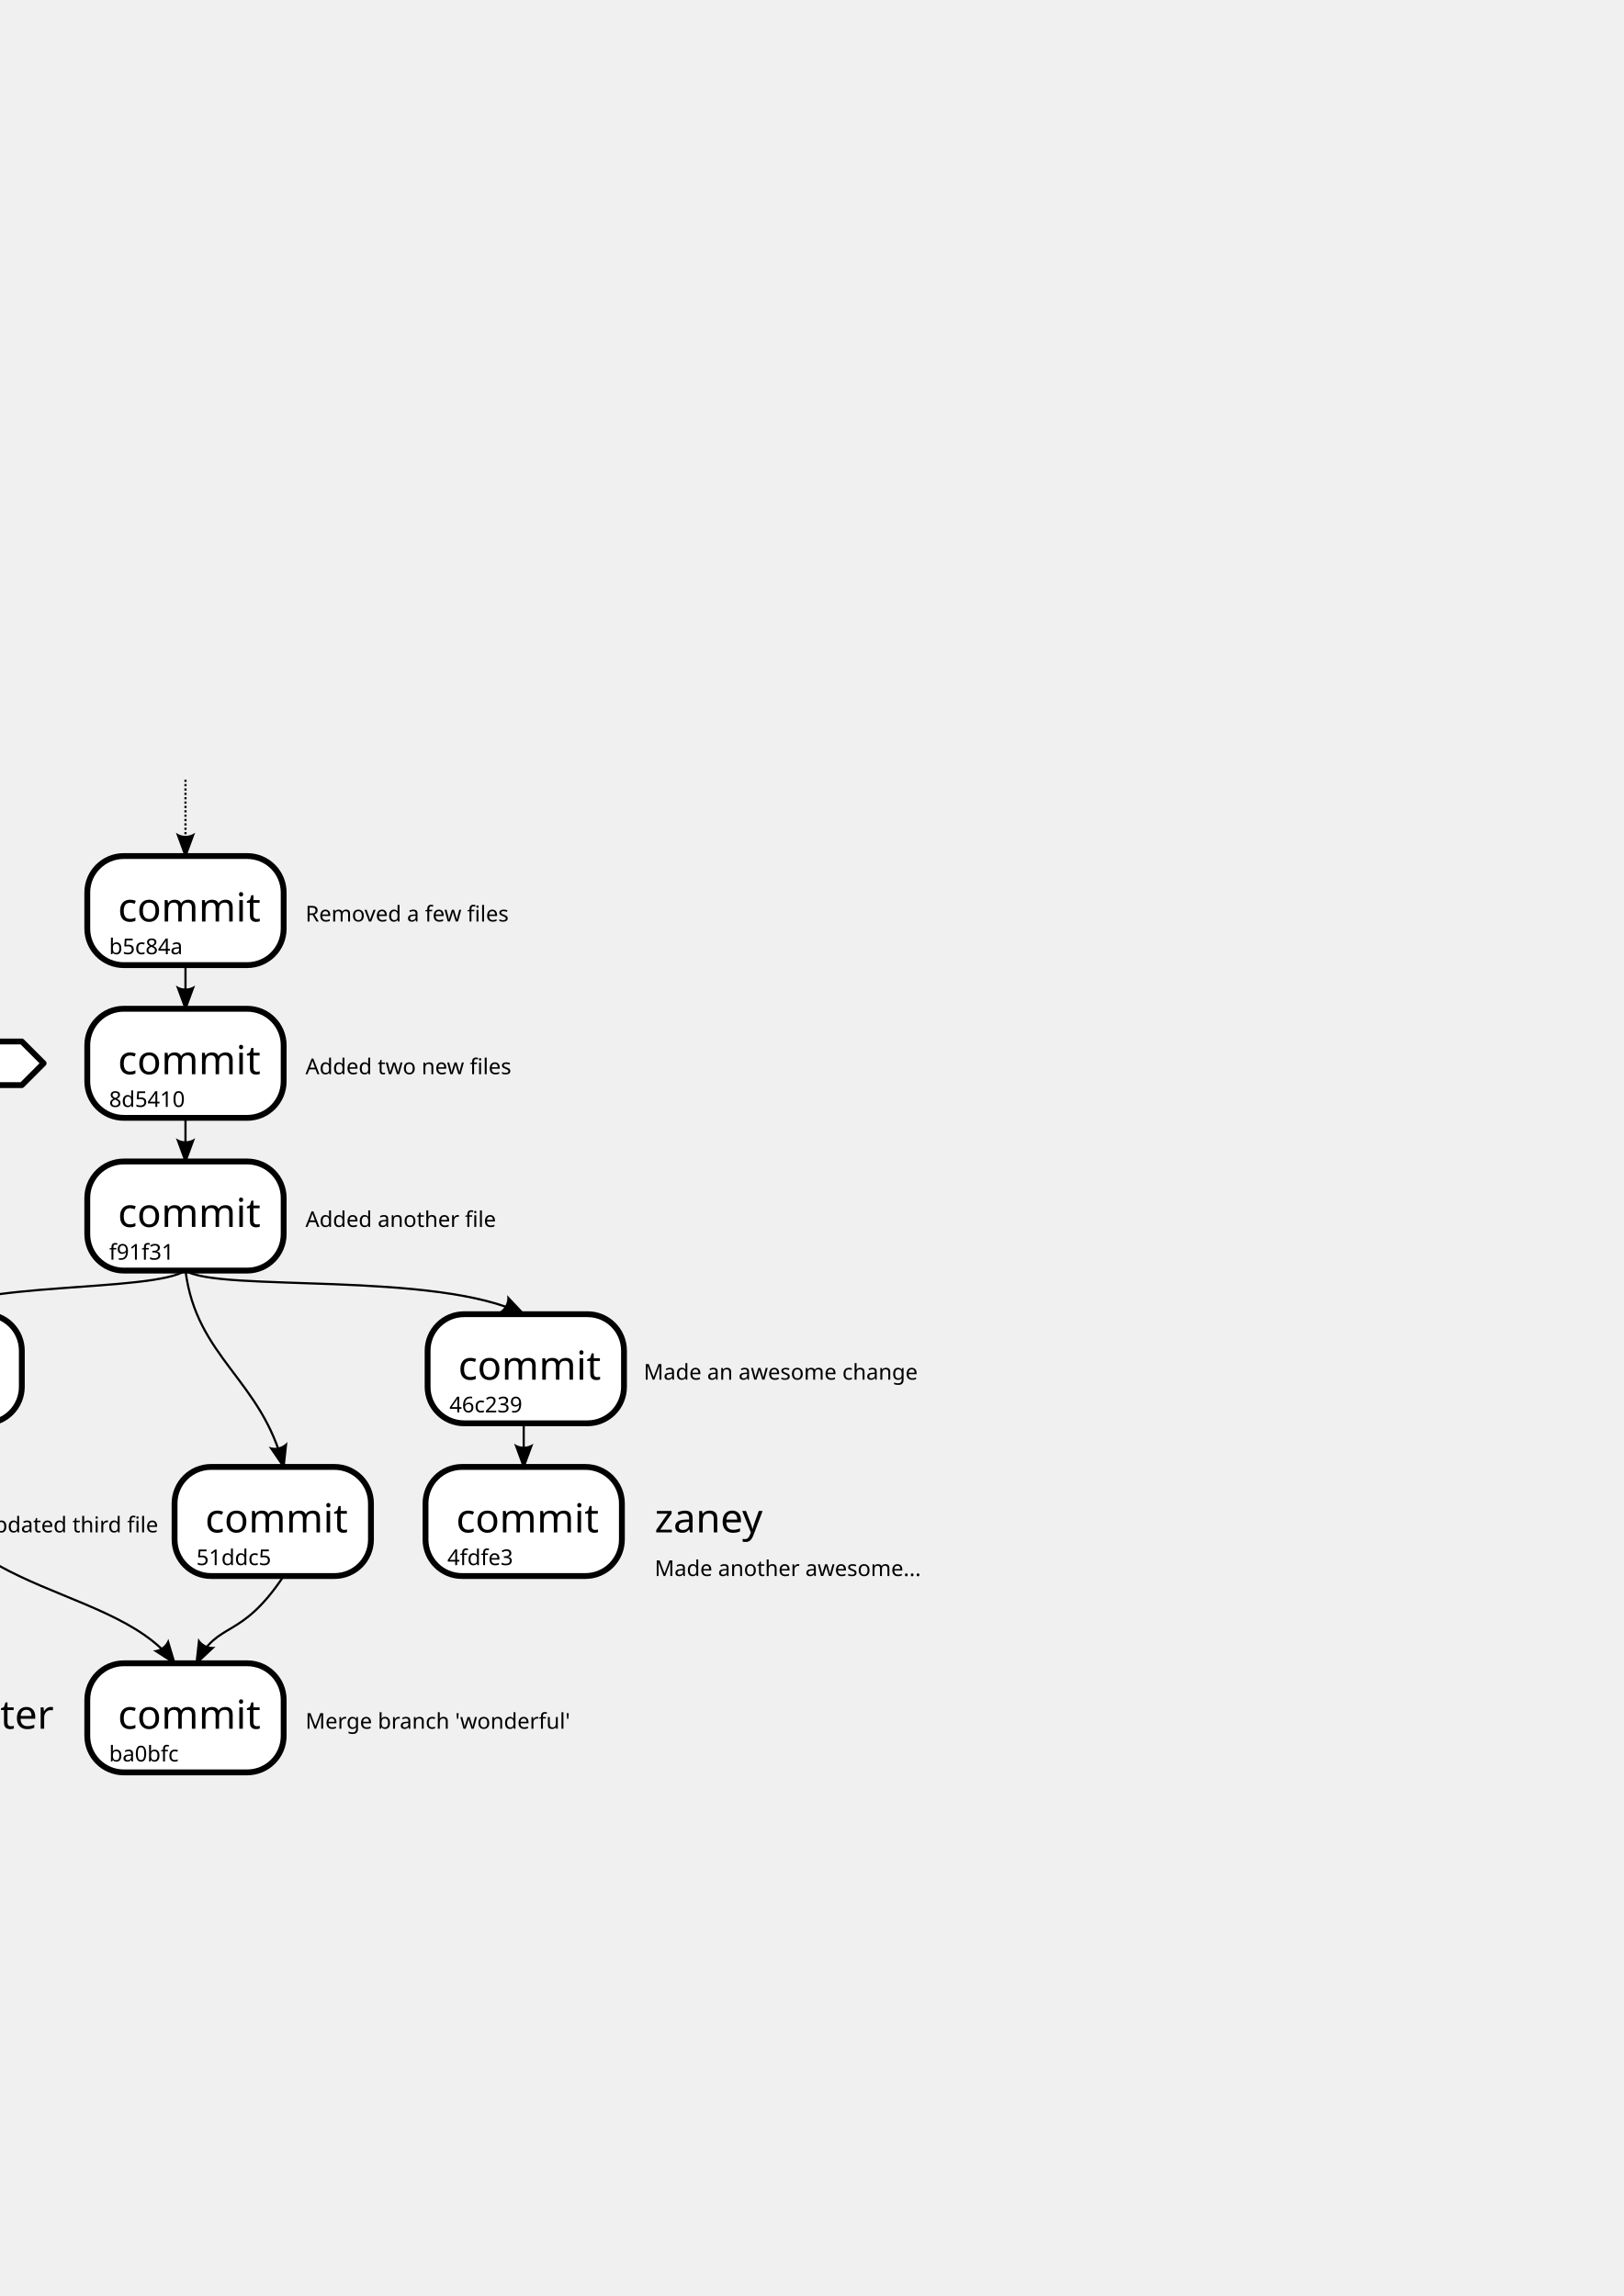
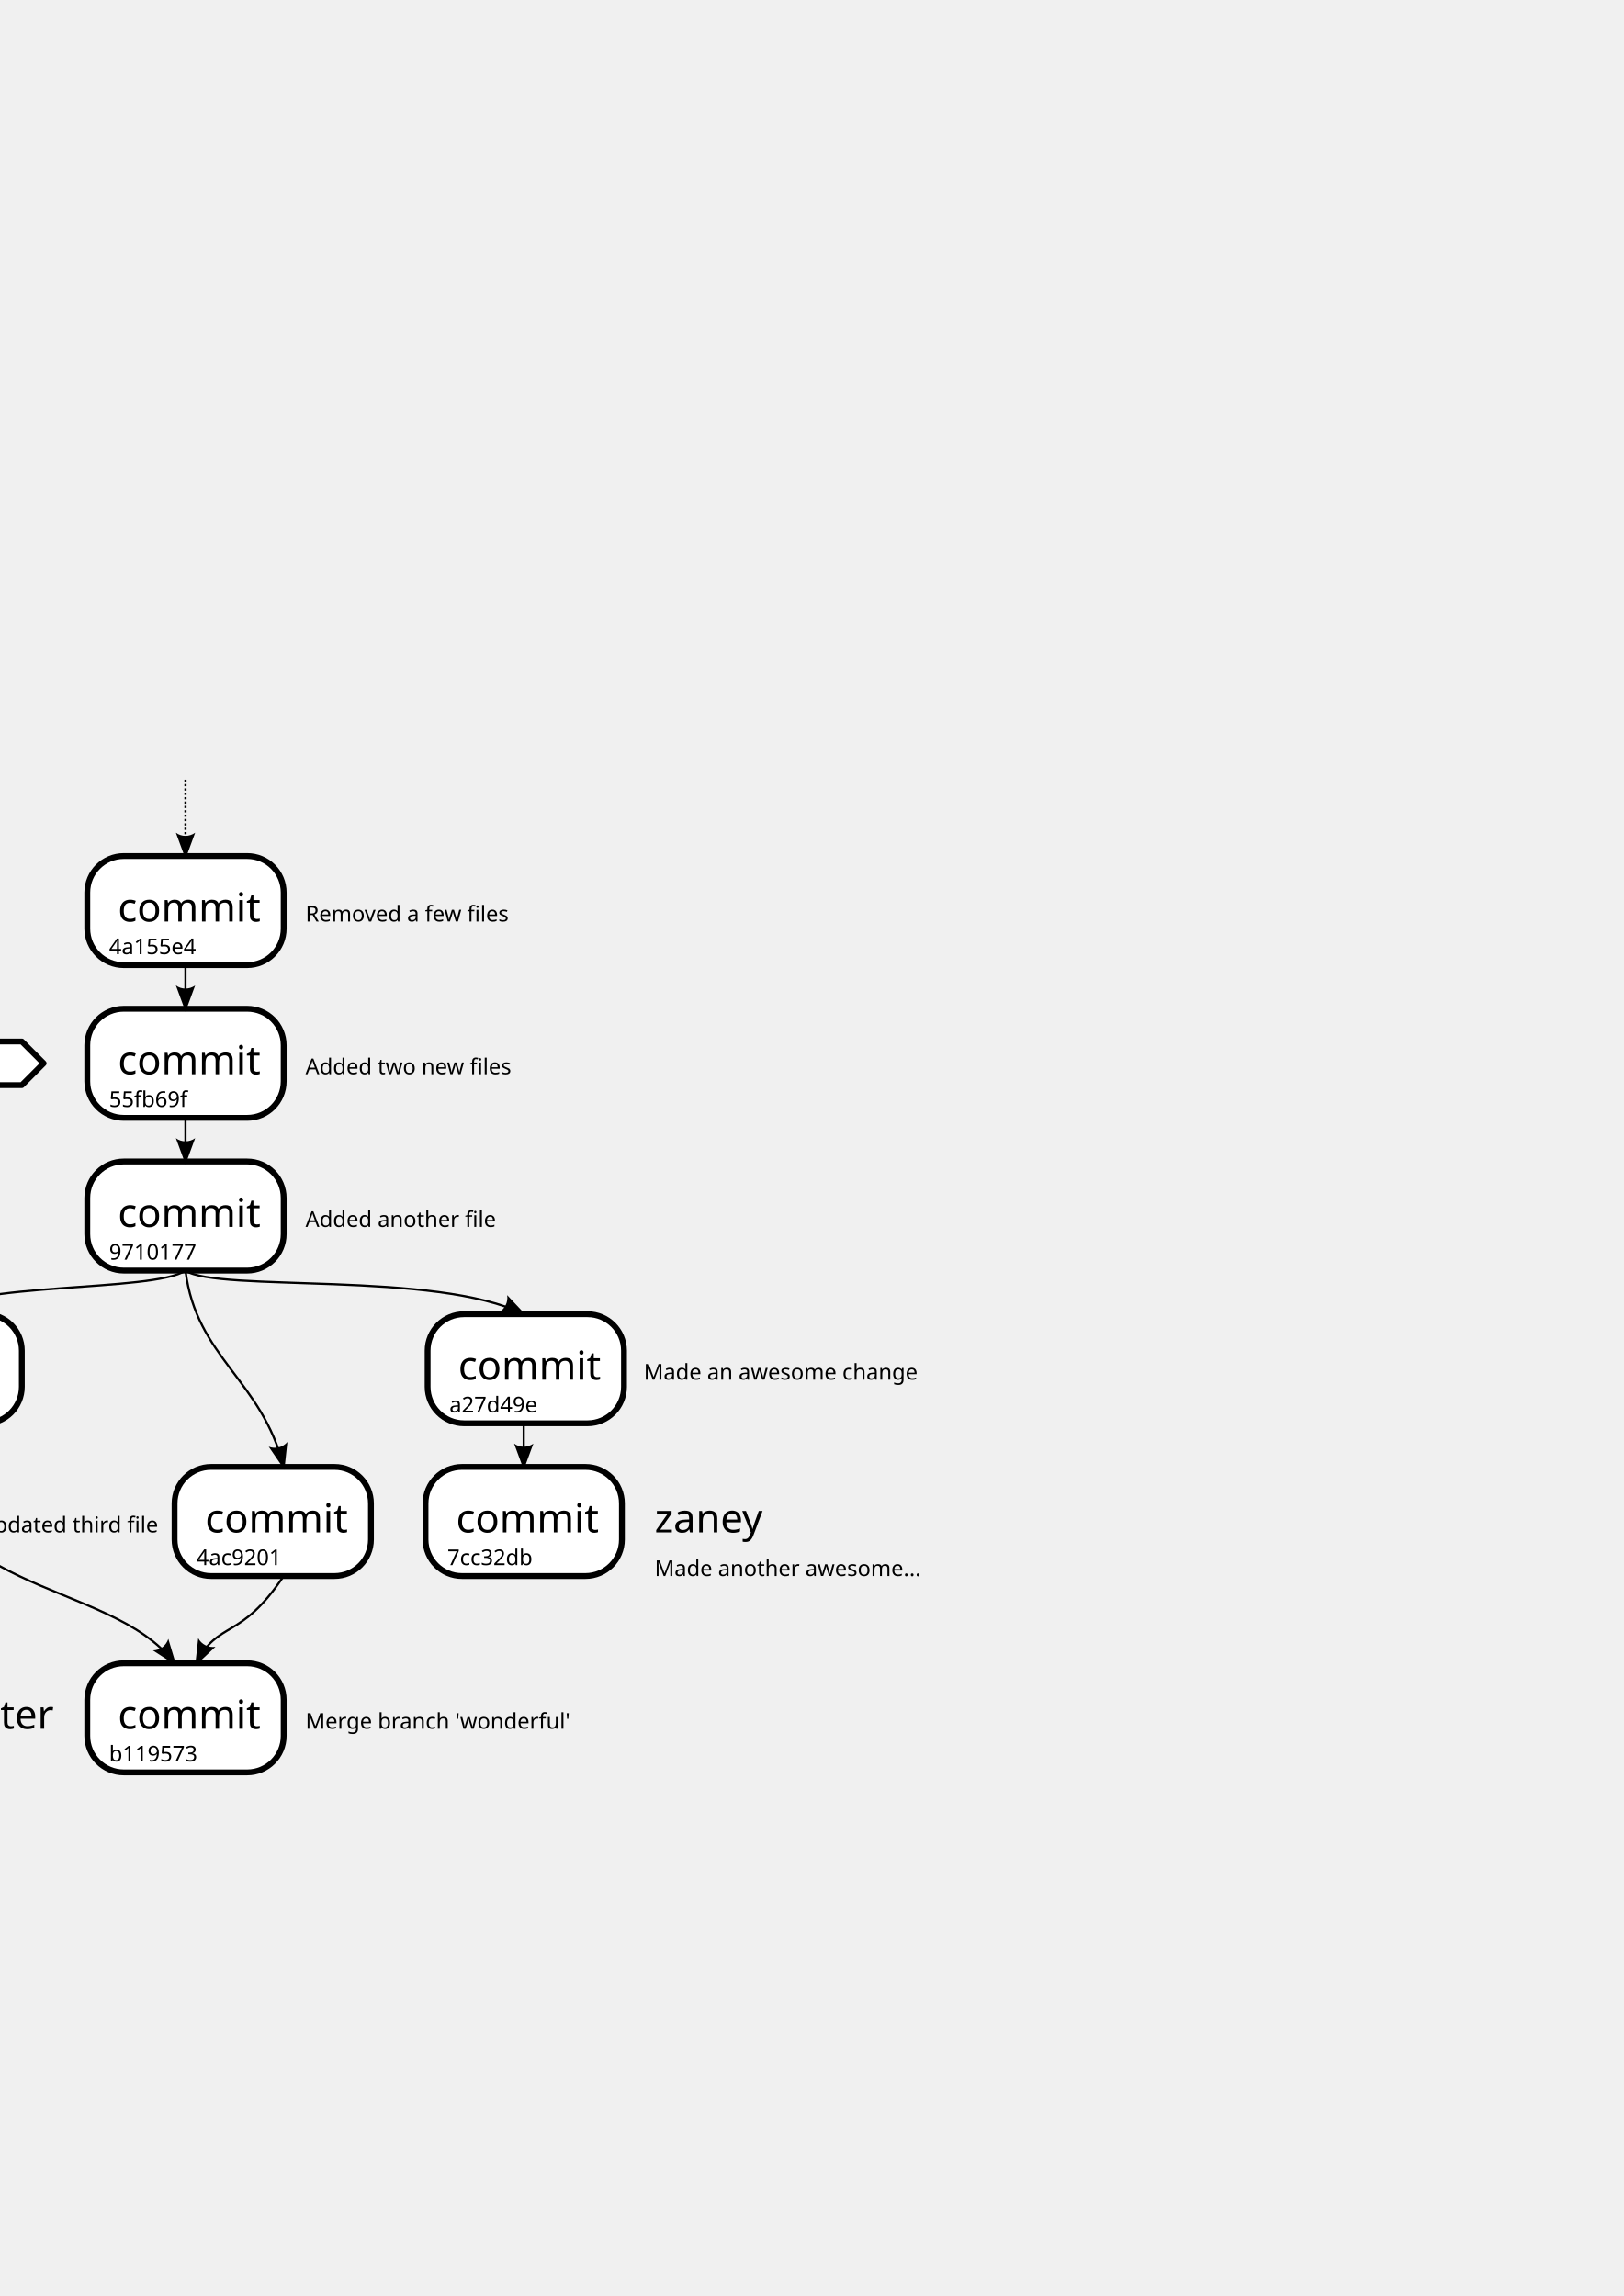
<svg xmlns="http://www.w3.org/2000/svg" width="744.094" height="1052.362" id="svg3093" version="1.1">
  <defs id="defs3095">
    <marker orient="auto" refY="0" refX="0" id="Arrow2Lend" style="overflow:visible">
      <path id="path5133" style="font-size:12px;fill-rule:evenodd;stroke-width:0.625;stroke-linejoin:round" d="M 8.719,4.034 -2.207,0.016 8.719,-4.002 c -1.745,2.372 -1.735,5.617 -6e-7,8.035 z" transform="matrix(-1.1,0,0,-1.1,-1.1,0)" />
    </marker>
    <marker orient="auto" refY="0" refX="0" id="marker3040" style="overflow:visible">
      <path id="path3042" style="font-size:12px;fill-rule:evenodd;stroke-width:0.625;stroke-linejoin:round" d="M 8.719,4.034 -2.207,0.016 8.719,-4.002 c -1.745,2.372 -1.735,5.617 -6e-7,8.035 z" transform="matrix(-1.1,0,0,-1.1,-1.1,0)" />
    </marker>
    <marker orient="auto" refY="0" refX="0" id="marker3044" style="overflow:visible">
      <path id="path3046" style="font-size:12px;fill-rule:evenodd;stroke-width:0.625;stroke-linejoin:round" d="M 8.719,4.034 -2.207,0.016 8.719,-4.002 c -1.745,2.372 -1.735,5.617 -6e-7,8.035 z" transform="matrix(-1.1,0,0,-1.1,-1.1,0)" />
    </marker>
    <marker orient="auto" refY="0" refX="0" id="marker3048" style="overflow:visible">
      <path id="path3050" style="font-size:12px;fill-rule:evenodd;stroke-width:0.625;stroke-linejoin:round" d="M 8.719,4.034 -2.207,0.016 8.719,-4.002 c -1.745,2.372 -1.735,5.617 -6e-7,8.035 z" transform="matrix(-1.1,0,0,-1.1,-1.1,0)" />
    </marker>
    <marker orient="auto" refY="0" refX="0" id="marker3052" style="overflow:visible">
      <path id="path3054" style="font-size:12px;fill-rule:evenodd;stroke-width:0.625;stroke-linejoin:round" d="M 8.719,4.034 -2.207,0.016 8.719,-4.002 c -1.745,2.372 -1.735,5.617 -6e-7,8.035 z" transform="matrix(-1.1,0,0,-1.1,-1.1,0)" />
    </marker>
    <marker orient="auto" refY="0" refX="0" id="Arrow1Lstart" style="overflow:visible">
      <path id="path5112" d="M 0,0 5,-5 -12.5,0 5,5 0,0 z" style="fill-rule:evenodd;stroke:#000000;stroke-width:1pt;marker-start:none" transform="matrix(0.8,0,0,0.8,10,0)" />
    </marker>
    <marker orient="auto" refY="0" refX="0" id="marker3058" style="overflow:visible">
      <path id="path3060" style="font-size:12px;fill-rule:evenodd;stroke-width:0.625;stroke-linejoin:round" d="M 8.719,4.034 -2.207,0.016 8.719,-4.002 c -1.745,2.372 -1.735,5.617 -6e-7,8.035 z" transform="matrix(-1.1,0,0,-1.1,-1.1,0)" />
    </marker>
    <marker orient="auto" refY="0" refX="0" id="Arrow2Lend-3" style="overflow:visible">
      <path id="path5133-3" style="font-size:12px;fill-rule:evenodd;stroke-width:0.625;stroke-linejoin:round" d="M 8.719,4.034 -2.207,0.016 8.719,-4.002 c -1.745,2.372 -1.735,5.617 -6e-7,8.035 z" transform="matrix(-1.1,0,0,-1.1,-1.1,0)" />
    </marker>
    <marker orient="auto" refY="0" refX="0" id="marker3530" style="overflow:visible">
      <path id="path3532" style="font-size:12px;fill-rule:evenodd;stroke-width:0.625;stroke-linejoin:round" d="M 8.719,4.034 -2.207,0.016 8.719,-4.002 c -1.745,2.372 -1.735,5.617 -6e-7,8.035 z" transform="matrix(-1.1,0,0,-1.1,-1.1,0)" />
    </marker>
    <marker orient="auto" refY="0" refX="0" id="Arrow2Lend-9" style="overflow:visible">
      <path id="path5133-8" style="font-size:12px;fill-rule:evenodd;stroke-width:0.625;stroke-linejoin:round" d="M 8.719,4.034 -2.207,0.016 8.719,-4.002 c -1.745,2.372 -1.735,5.617 -6e-7,8.035 z" transform="matrix(-1.1,0,0,-1.1,-1.1,0)" />
    </marker>
    <marker orient="auto" refY="0" refX="0" id="Arrow2Lend-5" style="overflow:visible">
      <path id="path5133-5" style="font-size:12px;fill-rule:evenodd;stroke-width:0.625;stroke-linejoin:round" d="M 8.719,4.034 -2.207,0.016 8.719,-4.002 c -1.745,2.372 -1.735,5.617 -6e-7,8.035 z" transform="matrix(-1.1,0,0,-1.1,-1.1,0)" />
    </marker>
    <marker orient="auto" refY="0" refX="0" id="marker3688" style="overflow:visible">
      <path id="path3690" style="font-size:12px;fill-rule:evenodd;stroke-width:0.625;stroke-linejoin:round" d="M 8.719,4.034 -2.207,0.016 8.719,-4.002 c -1.745,2.372 -1.735,5.617 -6e-7,8.035 z" transform="matrix(-1.1,0,0,-1.1,-1.1,0)" />
    </marker>
    <marker orient="auto" refY="0" refX="0" id="Arrow2Lend-4" style="overflow:visible">
      <path id="path5133-53" style="font-size:12px;fill-rule:evenodd;stroke-width:0.625;stroke-linejoin:round" d="M 8.719,4.034 -2.207,0.016 8.719,-4.002 c -1.745,2.372 -1.735,5.617 -6e-7,8.035 z" transform="matrix(-1.1,0,0,-1.1,-1.1,0)" />
    </marker>
    <marker orient="auto" refY="0" refX="0" id="Arrow2Lend-38" style="overflow:visible">
      <path id="path5133-6" style="font-size:12px;fill-rule:evenodd;stroke-width:0.625;stroke-linejoin:round" d="M 8.719,4.034 -2.207,0.016 8.719,-4.002 c -1.745,2.372 -1.735,5.617 -6e-7,8.035 z" transform="matrix(-1.1,0,0,-1.1,-1.1,0)" />
    </marker>
    <marker orient="auto" refY="0" refX="0" id="Arrow2Lend-0" style="overflow:visible">
      <path id="path5133-7" style="font-size:12px;fill-rule:evenodd;stroke-width:0.625;stroke-linejoin:round" d="M 8.719,4.034 -2.207,0.016 8.719,-4.002 c -1.745,2.372 -1.735,5.617 -6e-7,8.035 z" transform="matrix(-1.1,0,0,-1.1,-1.1,0)" />
    </marker>
    <marker orient="auto" refY="0" refX="0" id="Arrow2Lend-6" style="overflow:visible">
      <path id="path5133-4" style="font-size:12px;fill-rule:evenodd;stroke-width:0.625;stroke-linejoin:round" d="M 8.719,4.034 -2.207,0.016 8.719,-4.002 c -1.745,2.372 -1.735,5.617 -6e-7,8.035 z" transform="matrix(-1.1,0,0,-1.1,-1.1,0)" />
    </marker>
    <marker orient="auto" refY="0" refX="0" id="Arrow2Lend-08" style="overflow:visible">
      <path id="path5133-1" style="font-size:12px;fill-rule:evenodd;stroke-width:0.625;stroke-linejoin:round" d="M 8.719,4.034 -2.207,0.016 8.719,-4.002 c -1.745,2.372 -1.735,5.617 -6e-7,8.035 z" transform="matrix(-1.1,0,0,-1.1,-1.1,0)" />
    </marker>
    <marker orient="auto" refY="0" refX="0" id="Arrow2Lend-33" style="overflow:visible">
      <path id="path5133-44" style="font-size:12px;fill-rule:evenodd;stroke-width:0.625;stroke-linejoin:round" d="M 8.719,4.034 -2.207,0.016 8.719,-4.002 c -1.745,2.372 -1.735,5.617 -6e-7,8.035 z" transform="matrix(-1.1,0,0,-1.1,-1.1,0)" />
    </marker>
    <marker orient="auto" refY="0" refX="0" id="Arrow2Lend-59" style="overflow:visible">
      <path id="path5133-87" style="font-size:12px;fill-rule:evenodd;stroke-width:0.625;stroke-linejoin:round" d="M 8.719,4.034 -2.207,0.016 8.719,-4.002 c -1.745,2.372 -1.735,5.617 -6e-7,8.035 z" transform="matrix(-1.1,0,0,-1.1,-1.1,0)" />
    </marker>
    <marker orient="auto" refY="0" refX="0" id="Arrow2Lend-53" style="overflow:visible">
      <path id="path5133-73" style="font-size:12px;fill-rule:evenodd;stroke-width:0.625;stroke-linejoin:round" d="M 8.719,4.034 -2.207,0.016 8.719,-4.002 c -1.745,2.372 -1.735,5.617 -6e-7,8.035 z" transform="matrix(-1.1,0,0,-1.1,-1.1,0)" />
    </marker>
    <marker orient="auto" refY="0" refX="0" id="Arrow2Lend-04" style="overflow:visible">
      <path id="path5133-870" style="font-size:12px;fill-rule:evenodd;stroke-width:0.625;stroke-linejoin:round" d="M 8.719,4.034 -2.207,0.016 8.719,-4.002 c -1.745,2.372 -1.735,5.617 -6e-7,8.035 z" transform="matrix(-1.1,0,0,-1.1,-1.1,0)" />
    </marker>
    <marker orient="auto" refY="0" refX="0" id="Arrow2Lend-1" style="overflow:visible">
      <path id="path5133-2" style="font-size:12px;fill-rule:evenodd;stroke-width:0.625;stroke-linejoin:round" d="M 8.719,4.034 -2.207,0.016 8.719,-4.002 c -1.745,2.372 -1.735,5.617 -6e-7,8.035 z" transform="matrix(-1.1,0,0,-1.1,-1.1,0)" />
    </marker>
    <marker orient="auto" refY="0" refX="0" id="Arrow2Lend-90" style="overflow:visible">
      <path id="path5133-89" style="font-size:12px;fill-rule:evenodd;stroke-width:0.625;stroke-linejoin:round" d="M 8.719,4.034 -2.207,0.016 8.719,-4.002 c -1.745,2.372 -1.735,5.617 -6e-7,8.035 z" transform="matrix(-1.1,0,0,-1.1,-1.1,0)" />
    </marker>
    <marker orient="auto" refY="0" refX="0" id="Arrow2Lend-593" style="overflow:visible">
      <path id="path5133-57" style="font-size:12px;fill-rule:evenodd;stroke-width:0.625;stroke-linejoin:round" d="M 8.719,4.034 -2.207,0.016 8.719,-4.002 c -1.745,2.372 -1.735,5.617 -6e-7,8.035 z" transform="matrix(-1.1,0,0,-1.1,-1.1,0)" />
    </marker>
    <marker orient="auto" refY="0" refX="0" id="Arrow2Lend-96" style="overflow:visible">
      <path id="path5133-21" style="font-size:12px;fill-rule:evenodd;stroke-width:0.625;stroke-linejoin:round" d="M 8.719,4.034 -2.207,0.016 8.719,-4.002 c -1.745,2.372 -1.735,5.617 -6e-7,8.035 z" transform="matrix(-1.1,0,0,-1.1,-1.1,0)" />
    </marker>
    <marker orient="auto" refY="0" refX="0" id="Arrow2Lend-60" style="overflow:visible">
      <path id="path5133-892" style="font-size:12px;fill-rule:evenodd;stroke-width:0.625;stroke-linejoin:round" d="M 8.719,4.034 -2.207,0.016 8.719,-4.002 c -1.745,2.372 -1.735,5.617 -6e-7,8.035 z" transform="matrix(-1.1,0,0,-1.1,-1.1,0)" />
    </marker>
    <marker orient="auto" refY="0" refX="0" id="Arrow2Lend-16" style="overflow:visible">
      <path id="path5133-85" style="font-size:12px;fill-rule:evenodd;stroke-width:0.625;stroke-linejoin:round" d="M 8.719,4.034 -2.207,0.016 8.719,-4.002 c -1.745,2.372 -1.735,5.617 -6e-7,8.035 z" transform="matrix(-1.1,0,0,-1.1,-1.1,0)" />
    </marker>
  </defs>
  <g id="layer1">
    <text xml:space="preserve" style="font-size:40px;font-style:normal;font-weight:normal;line-height:125%;letter-spacing:0px;word-spacing:0px;fill:#000000;fill-opacity:1;stroke:none;font-family:Bitstream Vera Sans" x="40.911" y="227.068" id="text3332">
      <tspan id="tspan3334" x="40.911" y="227.068" />
    </text>
    <path style="fill:none;stroke:#000000;stroke-width:1;stroke-linecap:butt;stroke-linejoin:miter;stroke-miterlimit:4;stroke-opacity:1;stroke-dasharray:1, 1;stroke-dashoffset:0;marker-end:url(#Arrow2Lend)" d="m 85,357.362 0,35" id="path4917-3-0" />
    <text xml:space="preserve" style="font-size:18.3px;font-style:normal;font-variant:normal;font-weight:normal;font-stretch:normal;text-align:start;line-height:125%;letter-spacing:0px;word-spacing:0px;writing-mode:lr-tb;text-anchor:start;fill:#000000;fill-opacity:1;stroke:none;font-family:Trebuchet MS;-inkscape-font-specification:Trebuchet MS" x="-36" y="792.362" id="text3999-7-9-4-7">
      <tspan id="tspan4001-2-3-8-8" x="-36" y="792.362">master</tspan>
    </text>
    <rect style="fill:#ffffff;fill-opacity:1;stroke:#000000;stroke-width:2.683;stroke-miterlimit:4;stroke-opacity:1;stroke-dasharray:none;stroke-dashoffset:0" id="rect4771-2-8-0" width="90" height="50" x="40" y="392.362" ry="16.718" />
    <text xml:space="preserve" style="font-size:18.3px;font-style:normal;font-variant:normal;font-weight:normal;font-stretch:normal;text-align:start;line-height:125%;letter-spacing:0px;word-spacing:0px;writing-mode:lr-tb;text-anchor:start;fill:#000000;fill-opacity:1;stroke:none;font-family:Trebuchet MS;-inkscape-font-specification:Trebuchet MS" x="54.042" y="422.362" id="text3999-7-9-2">
      <tspan id="tspan4001-2-3-2" x="54.042" y="422.362">commit</tspan>
    </text>
    <text xml:space="preserve" style="font-size:10px;font-style:normal;font-variant:normal;font-weight:normal;font-stretch:normal;text-align:start;line-height:125%;letter-spacing:0px;word-spacing:0px;writing-mode:lr-tb;text-anchor:start;fill:#000000;fill-opacity:1;stroke:none;font-family:Trebuchet MS;-inkscape-font-specification:Trebuchet MS" x="50" y="437.362" id="text3999-8-8-6-9">
-       <tspan id="tspan4001-3-8-8-7" x="50" y="437.362">b5c84a</tspan>
+       <tspan id="tspan4001-3-8-8-7" x="50" y="437.362">4a155e4</tspan>
    </text>
    <text xml:space="preserve" style="font-size:10px;font-style:normal;font-variant:normal;font-weight:normal;font-stretch:normal;text-align:start;line-height:125%;letter-spacing:0px;word-spacing:0px;writing-mode:lr-tb;text-anchor:start;fill:#000000;fill-opacity:1;stroke:none;font-family:Trebuchet MS;-inkscape-font-specification:Trebuchet MS" x="140" y="422.362" id="text3999-8-3-74-5-5">
      <tspan id="tspan4001-3-0-7-3-64" x="140" y="422.362">Removed a few files</tspan>
    </text>
    <rect style="fill:#ffffff;fill-opacity:1;stroke:#000000;stroke-width:2.683;stroke-miterlimit:4;stroke-opacity:1;stroke-dasharray:none;stroke-dashoffset:0" id="rect4771-2-8-7-6" width="90" height="50" x="40" y="462.362" ry="16.718" />
    <text xml:space="preserve" style="font-size:18.3px;font-style:normal;font-variant:normal;font-weight:normal;font-stretch:normal;text-align:start;line-height:125%;letter-spacing:0px;word-spacing:0px;writing-mode:lr-tb;text-anchor:start;fill:#000000;fill-opacity:1;stroke:none;font-family:Trebuchet MS;-inkscape-font-specification:Trebuchet MS" x="54.042" y="492.362" id="text3999-7-9-4-3">
      <tspan id="tspan4001-2-3-8-7" x="54.042" y="492.362">commit</tspan>
    </text>
    <text xml:space="preserve" style="font-size:10px;font-style:normal;font-variant:normal;font-weight:normal;font-stretch:normal;text-align:start;line-height:125%;letter-spacing:0px;word-spacing:0px;writing-mode:lr-tb;text-anchor:start;fill:#000000;fill-opacity:1;stroke:none;font-family:Trebuchet MS;-inkscape-font-specification:Trebuchet MS" x="50" y="507.362" id="text3999-8-8-6-5-9">
-       <tspan id="tspan4001-3-8-8-8-7" x="50" y="507.362">8d5410</tspan>
+       <tspan id="tspan4001-3-8-8-8-7" x="50" y="507.362">55fb69f</tspan>
    </text>
    <text xml:space="preserve" style="font-size:10px;font-style:normal;font-variant:normal;font-weight:normal;font-stretch:normal;text-align:start;line-height:125%;letter-spacing:0px;word-spacing:0px;writing-mode:lr-tb;text-anchor:start;fill:#000000;fill-opacity:1;stroke:none;font-family:Trebuchet MS;-inkscape-font-specification:Trebuchet MS" x="140" y="492.362" id="text3999-8-3-74-5-2-4">
      <tspan id="tspan4001-3-0-7-3-6-9" x="140" y="492.362">Added two new files</tspan>
    </text>
    <path style="fill:none;stroke:#000000;stroke-width:1px;stroke-linecap:butt;stroke-linejoin:miter;stroke-opacity:1;marker-end:url(#Arrow2Lend)" d="m 85,442.362 0,20" id="path4917-3-0-1" />
    <rect style="fill:#ffffff;fill-opacity:1;stroke:#000000;stroke-width:2.683;stroke-miterlimit:4;stroke-opacity:1;stroke-dasharray:none;stroke-dashoffset:0" id="rect4771-2-8-7-6-5" width="90" height="50" x="40" y="532.362" ry="16.718" />
    <text xml:space="preserve" style="font-size:18.3px;font-style:normal;font-variant:normal;font-weight:normal;font-stretch:normal;text-align:start;line-height:125%;letter-spacing:0px;word-spacing:0px;writing-mode:lr-tb;text-anchor:start;fill:#000000;fill-opacity:1;stroke:none;font-family:Trebuchet MS;-inkscape-font-specification:Trebuchet MS" x="54.042" y="562.362" id="text3999-7-9-4-3-5">
      <tspan id="tspan4001-2-3-8-7-1" x="54.042" y="562.362">commit</tspan>
    </text>
    <text xml:space="preserve" style="font-size:10px;font-style:normal;font-variant:normal;font-weight:normal;font-stretch:normal;text-align:start;line-height:125%;letter-spacing:0px;word-spacing:0px;writing-mode:lr-tb;text-anchor:start;fill:#000000;fill-opacity:1;stroke:none;font-family:Trebuchet MS;-inkscape-font-specification:Trebuchet MS" x="50" y="577.362" id="text3999-8-8-6-5-9-8">
-       <tspan id="tspan4001-3-8-8-8-7-1" x="50" y="577.362">f91f31</tspan>
+       <tspan id="tspan4001-3-8-8-8-7-1" x="50" y="577.362">9710177</tspan>
    </text>
    <text xml:space="preserve" style="font-size:10px;font-style:normal;font-variant:normal;font-weight:normal;font-stretch:normal;text-align:start;line-height:125%;letter-spacing:0px;word-spacing:0px;writing-mode:lr-tb;text-anchor:start;fill:#000000;fill-opacity:1;stroke:none;font-family:Trebuchet MS;-inkscape-font-specification:Trebuchet MS" x="140" y="562.362" id="text3999-8-3-74-5-2-4-7">
      <tspan id="tspan4001-3-0-7-3-6-9-6" x="140" y="562.362">Added another file</tspan>
    </text>
    <path style="fill:none;stroke:#000000;stroke-width:1px;stroke-linecap:butt;stroke-linejoin:miter;stroke-opacity:1;marker-end:url(#Arrow2Lend)" d="m 85,512.362 0,20" id="path4917-3-0-1-8" />
    <path style="fill:#ffffff;fill-opacity:1;stroke:#000000;stroke-width:2.683;stroke-linecap:butt;stroke-linejoin:round;stroke-miterlimit:4;stroke-opacity:1;stroke-dasharray:none;stroke-dashoffset:0" d="m -45,477.362 55,0 10,10 -10,10 -55,0 z" id="rect3080-3-9" />
    <text xml:space="preserve" style="font-size:18.3px;font-style:normal;font-variant:normal;font-weight:normal;font-stretch:normal;text-align:start;line-height:125%;letter-spacing:0px;word-spacing:0px;writing-mode:lr-tb;text-anchor:start;fill:#000000;fill-opacity:1;stroke:none;font-family:Trebuchet MS;-inkscape-font-specification:Trebuchet MS" x="-35" y="492.362" id="text3999-7-9-4-7-5-0-4">
      <tspan id="tspan4001-2-3-8-8-4-5-9" x="-35" y="492.362" style="font-size:14px">v2.0</tspan>
    </text>
    <text xml:space="preserve" style="font-size:18.3px;font-style:normal;font-variant:normal;font-weight:normal;font-stretch:normal;text-align:start;line-height:125%;letter-spacing:0px;word-spacing:0px;writing-mode:lr-tb;text-anchor:start;fill:#000000;fill-opacity:1;stroke:none;font-family:Trebuchet MS;-inkscape-font-specification:Trebuchet MS" x="-180" y="632.362" id="text3999-7-9-4-7-86">
      <tspan id="tspan4001-2-3-8-8-2" x="-180" y="632.362">wonderful</tspan>
    </text>
    <rect style="fill:#ffffff;fill-opacity:1;stroke:#000000;stroke-width:2.683;stroke-miterlimit:4;stroke-opacity:1;stroke-dasharray:none;stroke-dashoffset:0" id="rect4771-2-8-7-6-5-9" width="90" height="50" x="-80" y="602.362" ry="16.718" />
    <text xml:space="preserve" style="font-size:18.3px;font-style:normal;font-variant:normal;font-weight:normal;font-stretch:normal;text-align:start;line-height:125%;letter-spacing:0px;word-spacing:0px;writing-mode:lr-tb;text-anchor:start;fill:#000000;fill-opacity:1;stroke:none;font-family:Trebuchet MS;-inkscape-font-specification:Trebuchet MS" x="-65.958" y="632.362" id="text3999-7-9-4-3-5-3">
      <tspan id="tspan4001-2-3-8-7-1-9" x="-65.958" y="632.362">commit</tspan>
    </text>
    <text xml:space="preserve" style="font-size:10px;font-style:normal;font-variant:normal;font-weight:normal;font-stretch:normal;text-align:start;line-height:125%;letter-spacing:0px;word-spacing:0px;writing-mode:lr-tb;text-anchor:start;fill:#000000;fill-opacity:1;stroke:none;font-family:Trebuchet MS;-inkscape-font-specification:Trebuchet MS" x="-70" y="647.362" id="text3999-8-8-6-5-9-8-2">
-       <tspan id="tspan4001-3-8-8-8-7-1-8" x="-70" y="647.362">f0cbf3</tspan>
+       <tspan id="tspan4001-3-8-8-8-7-1-8" x="-70" y="647.362">cfbecab</tspan>
    </text>
    <text xml:space="preserve" style="font-size:10px;font-style:normal;font-variant:normal;font-weight:normal;font-stretch:normal;text-align:start;line-height:125%;letter-spacing:0px;word-spacing:0px;writing-mode:lr-tb;text-anchor:start;fill:#000000;fill-opacity:1;stroke:none;font-family:Trebuchet MS;-inkscape-font-specification:Trebuchet MS" x="-188.832" y="652.362" id="text3999-8-3-74-5-2-4-7-3">
      <tspan id="tspan4001-3-0-7-3-6-9-6-0" x="-188.832" y="652.362">Fantastic new feature</tspan>
    </text>
    <path style="fill:none;stroke:#000000;stroke-width:1px;stroke-linecap:butt;stroke-linejoin:miter;stroke-opacity:1;marker-end:url(#Arrow2Lend)" d="m 85,582.362 c -15,10 -100,5 -115,20" id="path4917-3-0-1-8-1" />
    <rect style="fill:#ffffff;fill-opacity:1;stroke:#000000;stroke-width:2.683;stroke-miterlimit:4;stroke-opacity:1;stroke-dasharray:none;stroke-dashoffset:0" id="rect4771-2-8-7-6-5-9-2" width="90" height="50" x="195.958" y="602.362" ry="16.718" />
    <text xml:space="preserve" style="font-size:18.3px;font-style:normal;font-variant:normal;font-weight:normal;font-stretch:normal;text-align:start;line-height:125%;letter-spacing:0px;word-spacing:0px;writing-mode:lr-tb;text-anchor:start;fill:#000000;fill-opacity:1;stroke:none;font-family:Trebuchet MS;-inkscape-font-specification:Trebuchet MS" x="210" y="632.362" id="text3999-7-9-4-3-5-3-6">
      <tspan id="tspan4001-2-3-8-7-1-9-9" x="210" y="632.362">commit</tspan>
    </text>
    <text xml:space="preserve" style="font-size:10px;font-style:normal;font-variant:normal;font-weight:normal;font-stretch:normal;text-align:start;line-height:125%;letter-spacing:0px;word-spacing:0px;writing-mode:lr-tb;text-anchor:start;fill:#000000;fill-opacity:1;stroke:none;font-family:Trebuchet MS;-inkscape-font-specification:Trebuchet MS" x="205.958" y="647.362" id="text3999-8-8-6-5-9-8-2-1">
-       <tspan id="tspan4001-3-8-8-8-7-1-8-0" x="205.958" y="647.362">46c239</tspan>
+       <tspan id="tspan4001-3-8-8-8-7-1-8-0" x="205.958" y="647.362">a27d49e</tspan>
    </text>
    <path style="fill:none;stroke:#000000;stroke-width:1px;stroke-linecap:butt;stroke-linejoin:miter;stroke-opacity:1;marker-end:url(#Arrow2Lend)" d="m 85,582.362 c 15,10 115,0 155,20" id="path4917-3-0-1-8-1-4" />
    <text xml:space="preserve" style="font-size:18.3px;font-style:normal;font-variant:normal;font-weight:normal;font-stretch:normal;text-align:start;line-height:125%;letter-spacing:0px;word-spacing:0px;writing-mode:lr-tb;text-anchor:start;fill:#000000;fill-opacity:1;stroke:none;font-family:Trebuchet MS;-inkscape-font-specification:Trebuchet MS" x="300" y="702.362" id="text3999-7-9-4-7-3">
      <tspan id="tspan4001-2-3-8-8-1" x="300" y="702.362">zaney</tspan>
    </text>
    <rect style="fill:#ffffff;fill-opacity:1;stroke:#000000;stroke-width:2.683;stroke-miterlimit:4;stroke-opacity:1;stroke-dasharray:none;stroke-dashoffset:0" id="rect4771-2-8-7-6-5-96" width="90" height="50" x="195" y="672.362" ry="16.718" />
    <text xml:space="preserve" style="font-size:18.3px;font-style:normal;font-variant:normal;font-weight:normal;font-stretch:normal;text-align:start;line-height:125%;letter-spacing:0px;word-spacing:0px;writing-mode:lr-tb;text-anchor:start;fill:#000000;fill-opacity:1;stroke:none;font-family:Trebuchet MS;-inkscape-font-specification:Trebuchet MS" x="209.042" y="702.362" id="text3999-7-9-4-3-5-7">
      <tspan id="tspan4001-2-3-8-7-1-7" x="209.042" y="702.362">commit</tspan>
    </text>
    <text xml:space="preserve" style="font-size:10px;font-style:normal;font-variant:normal;font-weight:normal;font-stretch:normal;text-align:start;line-height:125%;letter-spacing:0px;word-spacing:0px;writing-mode:lr-tb;text-anchor:start;fill:#000000;fill-opacity:1;stroke:none;font-family:Trebuchet MS;-inkscape-font-specification:Trebuchet MS" x="205" y="717.362" id="text3999-8-8-6-5-9-8-3">
-       <tspan id="tspan4001-3-8-8-8-7-1-7" x="205" y="717.362">4fdfe3</tspan>
+       <tspan id="tspan4001-3-8-8-8-7-1-7" x="205" y="717.362">7cc32db</tspan>
    </text>
    <text xml:space="preserve" style="font-size:10px;font-style:normal;font-variant:normal;font-weight:normal;font-stretch:normal;text-align:start;line-height:125%;letter-spacing:0px;word-spacing:0px;writing-mode:lr-tb;text-anchor:start;fill:#000000;fill-opacity:1;stroke:none;font-family:Trebuchet MS;-inkscape-font-specification:Trebuchet MS" x="295" y="632.362" id="text3999-8-3-74-5-2-4-7-1">
      <tspan id="tspan4001-3-0-7-3-6-9-6-2" x="295" y="632.362">Made an awesome change</tspan>
    </text>
    <path style="fill:none;stroke:#000000;stroke-width:1px;stroke-linecap:butt;stroke-linejoin:miter;stroke-opacity:1;marker-end:url(#Arrow2Lend)" d="m 240,652.362 0,20" id="path4917-3-0-1-8-2" />
    <text xml:space="preserve" style="font-size:10px;font-style:normal;font-variant:normal;font-weight:normal;font-stretch:normal;text-align:start;line-height:125%;letter-spacing:0px;word-spacing:0px;writing-mode:lr-tb;text-anchor:start;fill:#000000;fill-opacity:1;stroke:none;font-family:Trebuchet MS;-inkscape-font-specification:Trebuchet MS" x="300" y="722.362" id="text3999-8-3-74-5-2-4-7-1-5">
      <tspan id="tspan4001-3-0-7-3-6-9-6-2-5" x="300" y="722.362">Made another awesome...</tspan>
    </text>
    <rect style="fill:#ffffff;fill-opacity:1;stroke:#000000;stroke-width:2.683;stroke-miterlimit:4;stroke-opacity:1;stroke-dasharray:none;stroke-dashoffset:0" id="rect4771-2-8-7-6-5-9-24" width="90" height="50" x="80" y="672.362" ry="16.718" />
    <text xml:space="preserve" style="font-size:18.3px;font-style:normal;font-variant:normal;font-weight:normal;font-stretch:normal;text-align:start;line-height:125%;letter-spacing:0px;word-spacing:0px;writing-mode:lr-tb;text-anchor:start;fill:#000000;fill-opacity:1;stroke:none;font-family:Trebuchet MS;-inkscape-font-specification:Trebuchet MS" x="94.042" y="702.362" id="text3999-7-9-4-3-5-3-7">
      <tspan id="tspan4001-2-3-8-7-1-9-93" x="94.042" y="702.362">commit</tspan>
    </text>
    <text xml:space="preserve" style="font-size:10px;font-style:normal;font-variant:normal;font-weight:normal;font-stretch:normal;text-align:start;line-height:125%;letter-spacing:0px;word-spacing:0px;writing-mode:lr-tb;text-anchor:start;fill:#000000;fill-opacity:1;stroke:none;font-family:Trebuchet MS;-inkscape-font-specification:Trebuchet MS" x="90" y="717.362" id="text3999-8-8-6-5-9-8-2-9">
-       <tspan id="tspan4001-3-8-8-8-7-1-8-2" x="90" y="717.362">51ddc5</tspan>
+       <tspan id="tspan4001-3-8-8-8-7-1-8-2" x="90" y="717.362">4ac9201</tspan>
    </text>
    <text xml:space="preserve" style="font-size:10px;font-style:normal;font-variant:normal;font-weight:normal;font-stretch:normal;text-align:start;line-height:125%;letter-spacing:0px;word-spacing:0px;writing-mode:lr-tb;text-anchor:start;fill:#000000;fill-opacity:1;stroke:none;font-family:Trebuchet MS;-inkscape-font-specification:Trebuchet MS" x="-10" y="702.362" id="text3999-8-3-74-5-2-4-7-3-8">
      <tspan id="tspan4001-3-0-7-3-6-9-6-0-3" x="-10" y="702.362">Updated third file</tspan>
    </text>
    <path style="fill:none;stroke:#000000;stroke-width:1px;stroke-linecap:butt;stroke-linejoin:miter;stroke-opacity:1;marker-end:url(#Arrow2Lend)" d="m 85,582.362 c 5,40 35,50 45,90" id="path4917-3-0-1-8-20" />
    <rect style="fill:#ffffff;fill-opacity:1;stroke:#000000;stroke-width:2.683;stroke-miterlimit:4;stroke-opacity:1;stroke-dasharray:none;stroke-dashoffset:0" id="rect4771-2-8-7-6-5-9-24-3" width="90" height="50" x="40" y="762.362" ry="16.718" />
    <text xml:space="preserve" style="font-size:18.3px;font-style:normal;font-variant:normal;font-weight:normal;font-stretch:normal;text-align:start;line-height:125%;letter-spacing:0px;word-spacing:0px;writing-mode:lr-tb;text-anchor:start;fill:#000000;fill-opacity:1;stroke:none;font-family:Trebuchet MS;-inkscape-font-specification:Trebuchet MS" x="54.042" y="792.362" id="text3999-7-9-4-3-5-3-7-4">
      <tspan id="tspan4001-2-3-8-7-1-9-93-9" x="54.042" y="792.362">commit</tspan>
    </text>
    <text xml:space="preserve" style="font-size:10px;font-style:normal;font-variant:normal;font-weight:normal;font-stretch:normal;text-align:start;line-height:125%;letter-spacing:0px;word-spacing:0px;writing-mode:lr-tb;text-anchor:start;fill:#000000;fill-opacity:1;stroke:none;font-family:Trebuchet MS;-inkscape-font-specification:Trebuchet MS" x="50" y="807.362" id="text3999-8-8-6-5-9-8-2-9-2">
-       <tspan id="tspan4001-3-8-8-8-7-1-8-2-7" x="50" y="807.362">ba0bfc</tspan>
+       <tspan id="tspan4001-3-8-8-8-7-1-8-2-7" x="50" y="807.362">b119573</tspan>
    </text>
    <text xml:space="preserve" style="font-size:10px;font-style:normal;font-variant:normal;font-weight:normal;font-stretch:normal;text-align:start;line-height:125%;letter-spacing:0px;word-spacing:0px;writing-mode:lr-tb;text-anchor:start;fill:#000000;fill-opacity:1;stroke:none;font-family:Trebuchet MS;-inkscape-font-specification:Trebuchet MS" x="140" y="792.362" id="text3999-8-3-74-5-2-4-7-3-8-4">
      <tspan id="tspan4001-3-0-7-3-6-9-6-0-3-2" x="140" y="792.362">Merge branch 'wonderful'</tspan>
    </text>
    <path style="fill:none;stroke:#000000;stroke-width:1px;stroke-linecap:butt;stroke-linejoin:miter;stroke-opacity:1;marker-end:url(#Arrow2Lend)" d="m 130,722.362 c -20,30 -30,20 -40,40" id="path4917-3-0-1-8-20-2" />
    <path style="fill:none;stroke:#000000;stroke-width:1px;stroke-linecap:butt;stroke-linejoin:miter;stroke-opacity:1;marker-end:url(#Arrow2Lend)" d="m -40,652.362 c 0,80 90,70 120,110" id="path4917-3-0-1-8-1-2" />
  </g>
</svg>
